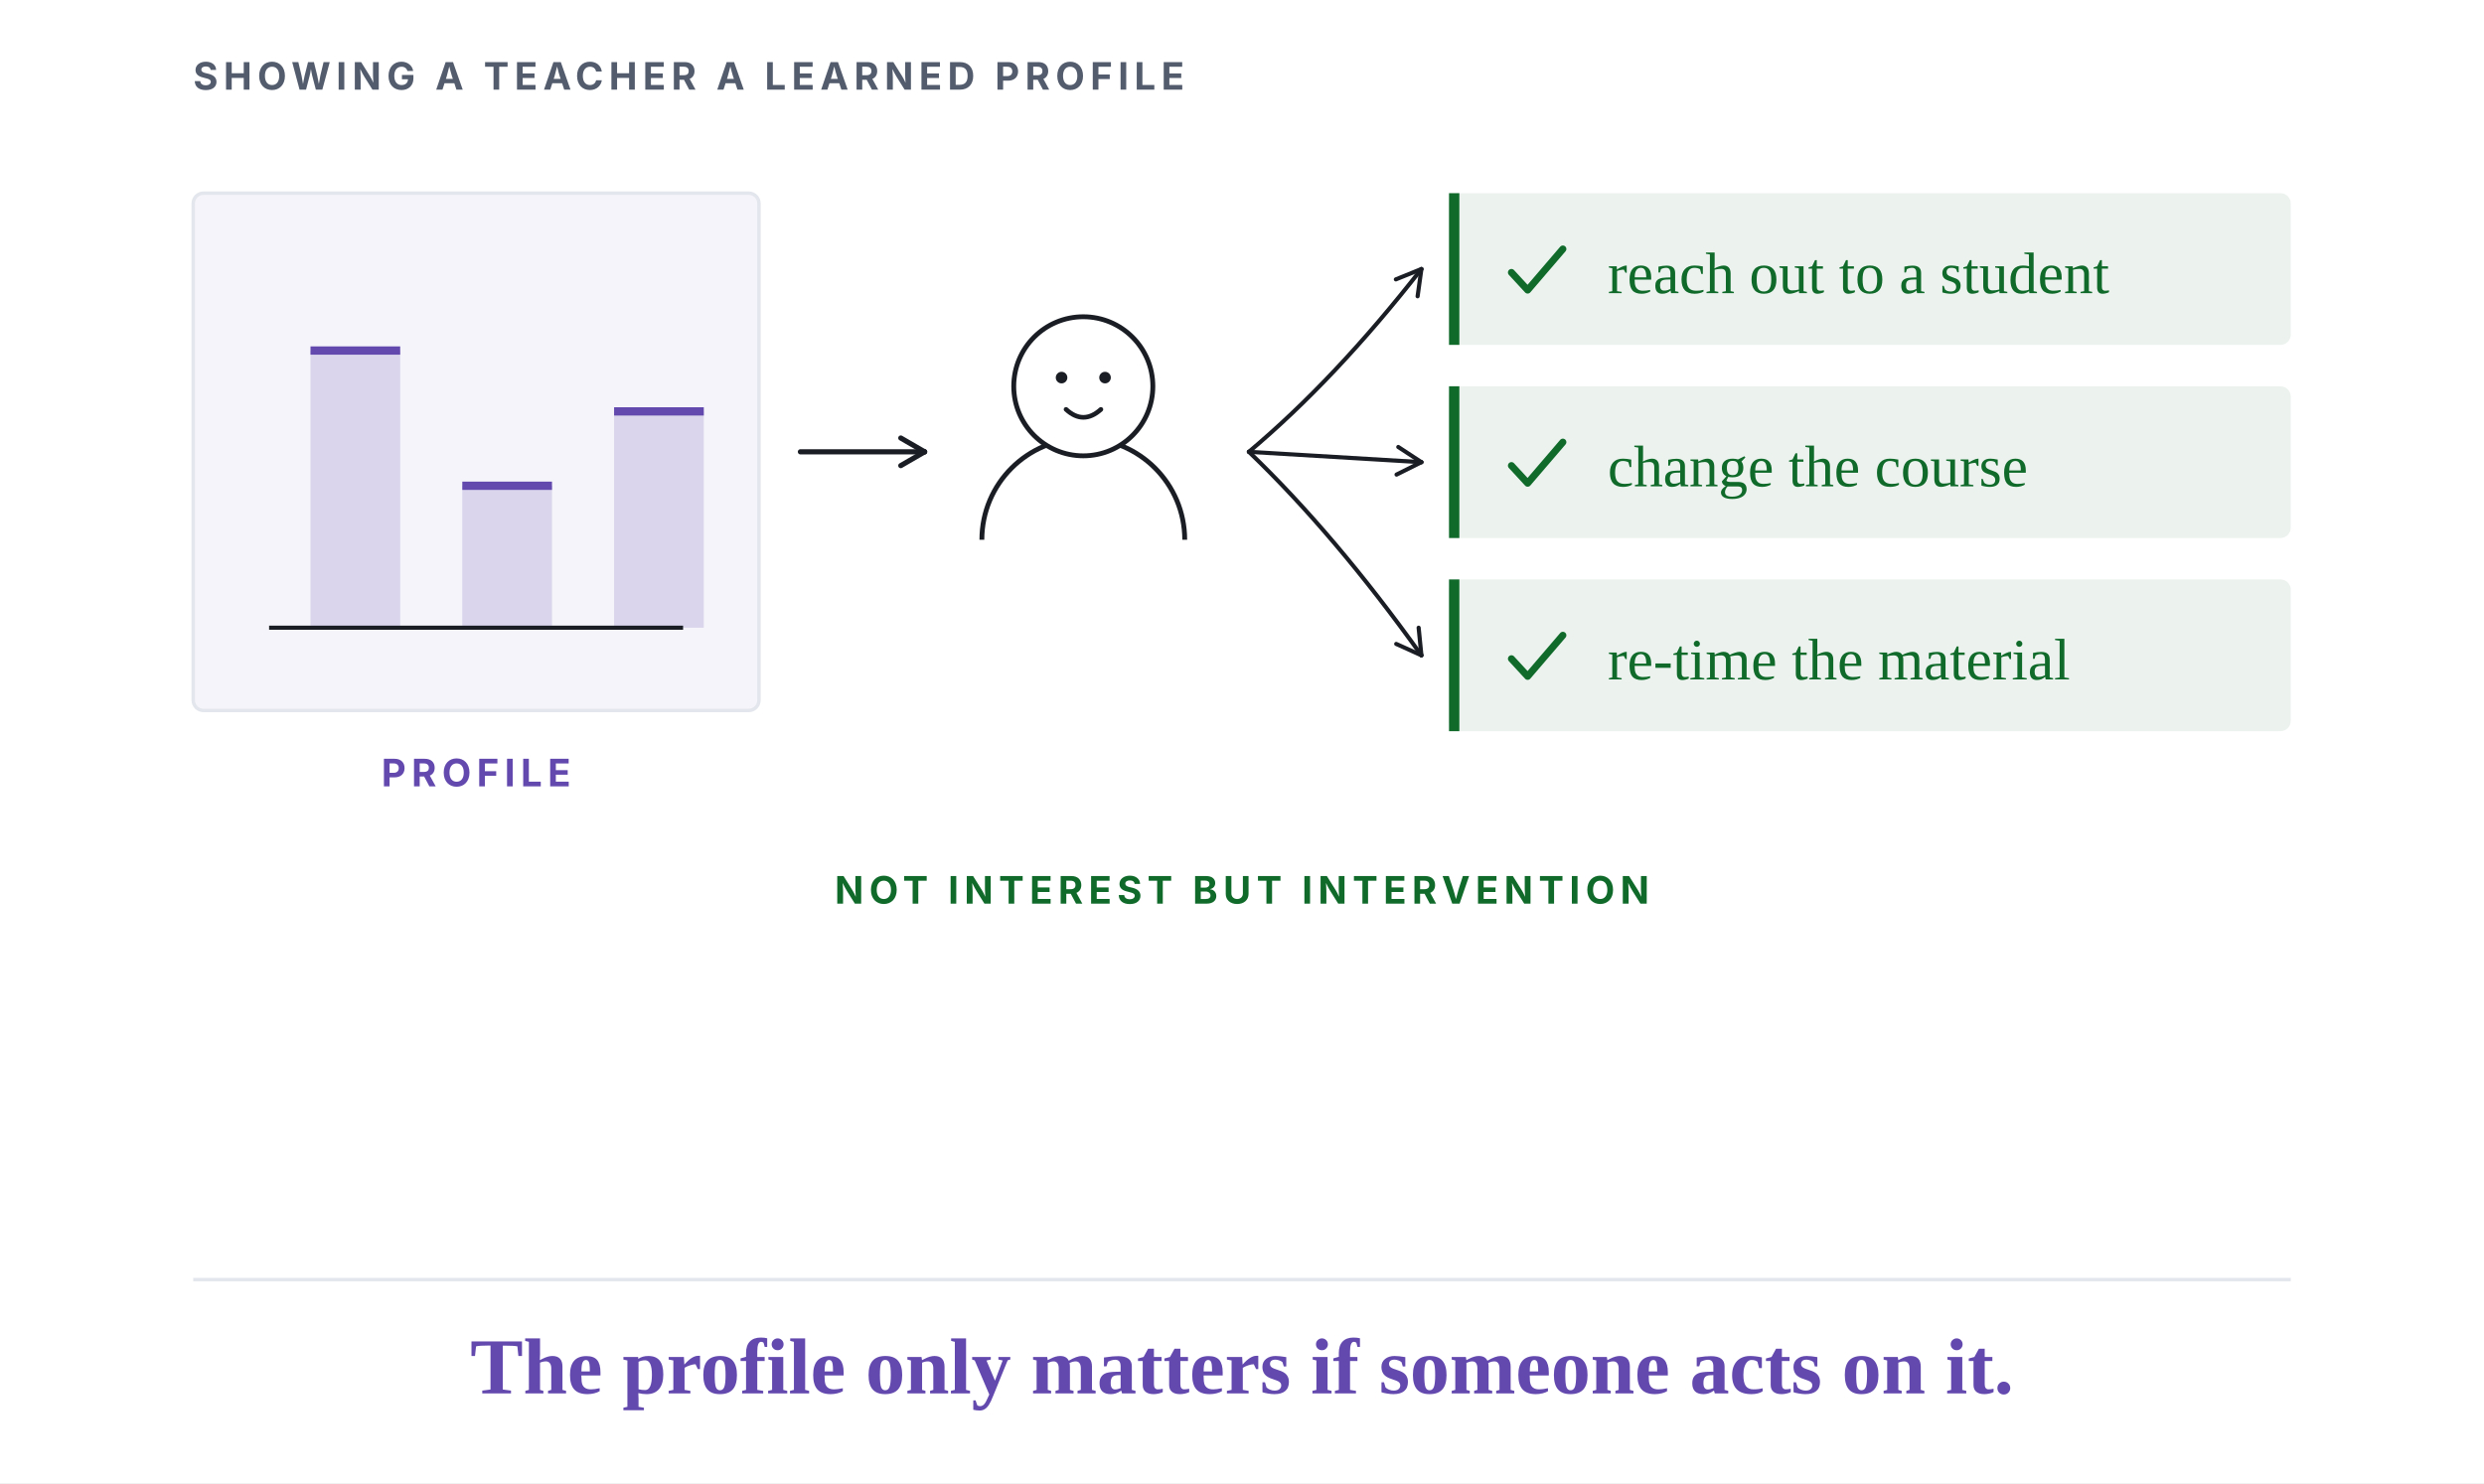
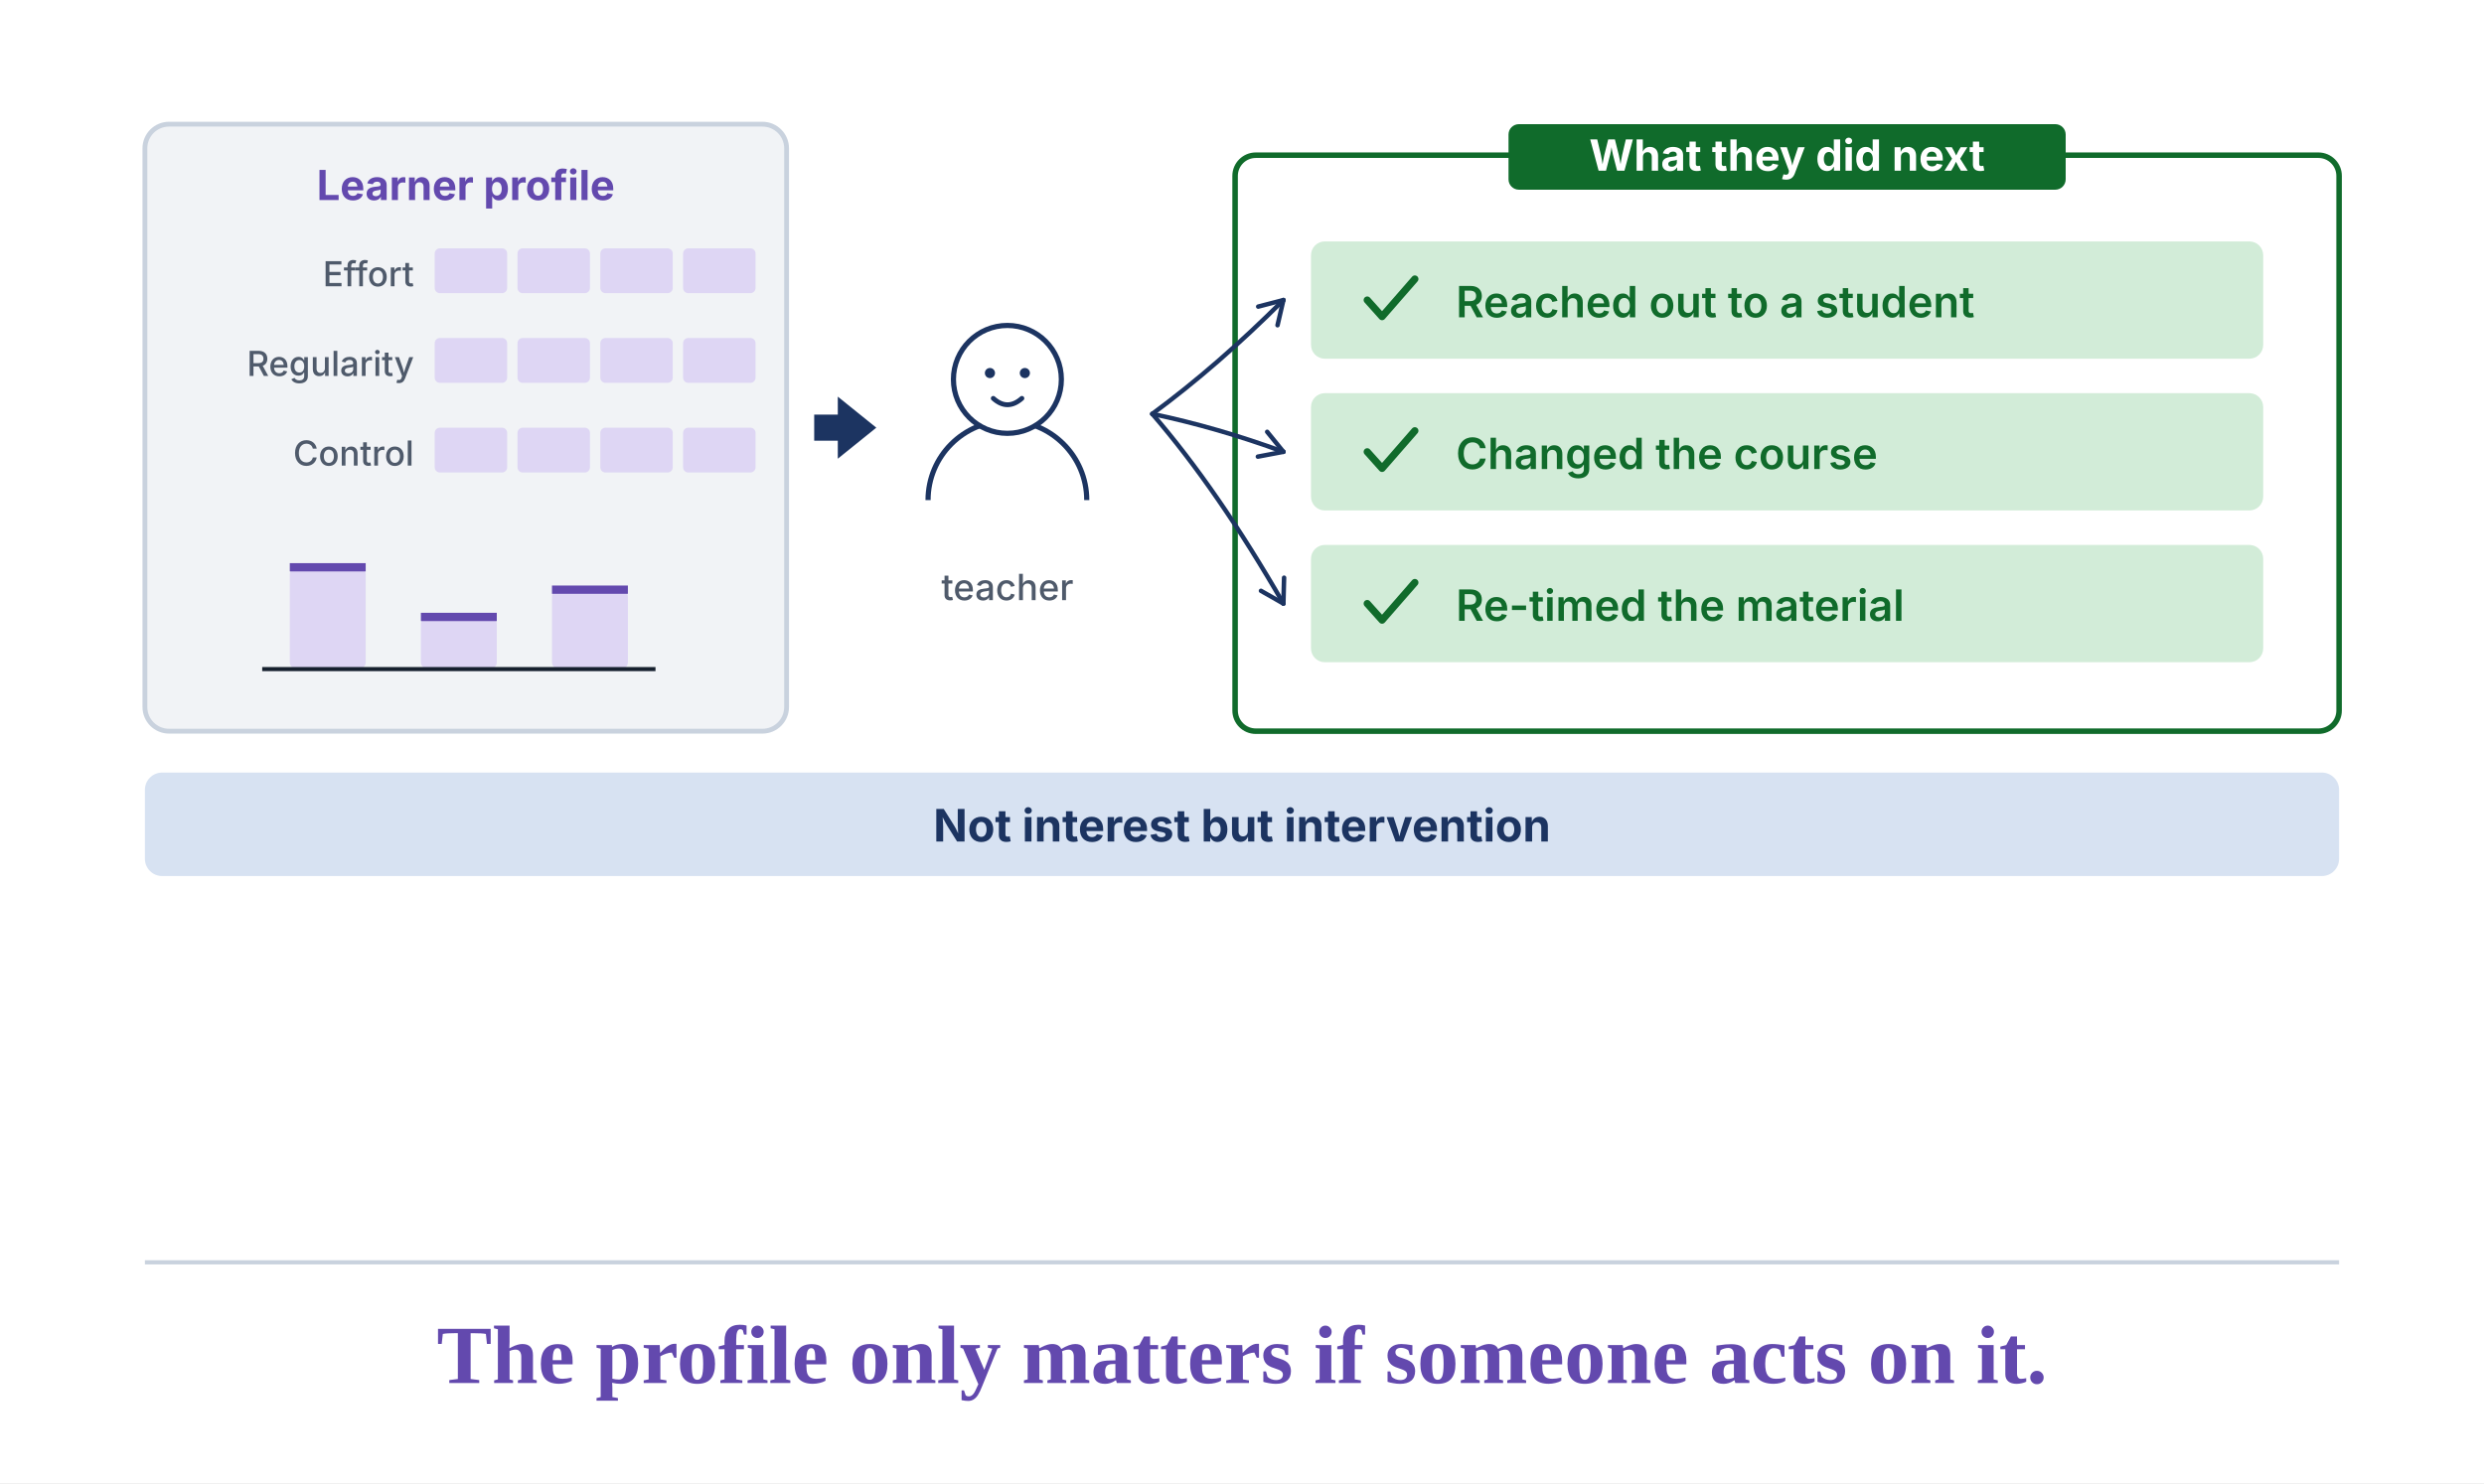
<svg xmlns="http://www.w3.org/2000/svg" class="wb" viewBox="0 0 720 430" role="img" aria-label="Showing teachers machine-learned learner profiles prompted concrete interventions and course changes, not just interest.">
  <rect width="720" height="430" fill="#ffffff" />
-   <text x="56" y="26" text-anchor="start" font-family="Inter,-apple-system,'Helvetica Neue',system-ui,sans-serif" font-size="11" font-weight="700" fill="#535c6d" letter-spacing="1.6">SHOWING A TEACHER A LEARNED PROFILE</text>
-   <rect x="56" y="56" width="164" height="150" rx="3" fill="#6349ae" fill-opacity="0.06" />
-   <rect x="56" y="56" width="164" height="150" rx="3" fill="none" stroke="#e3e6ec" stroke-width="1" />
-   <rect x="90" y="101.64" width="26" height="80.36" rx="0" fill="#6349ae" fill-opacity="0.18" />
-   <path d="M90 101.64 H116" fill="none" stroke="#6349ae" stroke-width="2.4" stroke-linecap="butt" stroke-linejoin="round" />
-   <rect x="134" y="140.84" width="26" height="41.16" rx="0" fill="#6349ae" fill-opacity="0.18" />
-   <path d="M134 140.84 H160" fill="none" stroke="#6349ae" stroke-width="2.4" stroke-linecap="butt" stroke-linejoin="round" />
-   <rect x="178" y="119.28" width="26" height="62.72" rx="0" fill="#6349ae" fill-opacity="0.18" />
-   <path d="M178 119.28 H204" fill="none" stroke="#6349ae" stroke-width="2.4" stroke-linecap="butt" stroke-linejoin="round" />
-   <path d="M78 182 H198" fill="none" stroke="#1a1d24" stroke-width="1.2" stroke-linecap="butt" stroke-linejoin="round" />
-   <text x="138" y="228" text-anchor="middle" font-family="Inter,-apple-system,'Helvetica Neue',system-ui,sans-serif" font-size="11" font-weight="700" fill="#6349ae" letter-spacing="1.6">PROFILE</text>
-   <path d="M232 131 L268 131" fill="none" stroke="#1a1d24" stroke-width="1.5" stroke-linecap="round" stroke-linejoin="round" />
-   <path d="M268 131 l-6.9 4.0" fill="none" stroke="#1a1d24" stroke-width="1.5" stroke-linecap="round" stroke-linejoin="round" />
-   <path d="M268 131 l-6.9 -4.0" fill="none" stroke="#1a1d24" stroke-width="1.5" stroke-linecap="round" stroke-linejoin="round" />
-   <path d="M284.6 156.5 a29.4 29.4 0 0 1 58.8 0" fill="#ffffff" stroke="#1a1d24" stroke-width="1.4" stroke-linecap="butt" stroke-linejoin="round" />
-   <circle cx="314" cy="112" r="20.16" fill="#ffffff" stroke="#1a1d24" stroke-width="1.4" />
-   <circle cx="307.7" cy="109.48" r="1.68" fill="#1a1d24" />
-   <circle cx="320.3" cy="109.48" r="1.68" fill="#1a1d24" />
-   <path d="M309.0 118.7 q5.0 4.6 10.1 0" fill="none" stroke="#1a1d24" stroke-width="1.344" stroke-linecap="round" stroke-linejoin="round" />
-   <rect x="420" y="56" width="244" height="44" rx="3" fill="#106b2b" fill-opacity="0.08" />
-   <path d="M421.5 56 V100" fill="none" stroke="#106b2b" stroke-width="3" stroke-linecap="butt" stroke-linejoin="round" />
-   <path d="M438.1 79 l4.7 5.1 l10.2 -11.9" fill="none" stroke="#106b2b" stroke-width="2.04" stroke-linecap="round" stroke-linejoin="round" />
-   <text x="466" y="85" text-anchor="start" font-family="Fraunces,Georgia,'Times New Roman',serif" font-size="17" font-weight="500" fill="#106b2b">reach out to a student</text>
-   <path d="M362 131 Q387 110 412 78" fill="none" stroke="#1a1d24" stroke-width="1.2" stroke-linecap="round" stroke-linejoin="round" />
-   <path d="M412 78 l-1.1 7.9" fill="none" stroke="#1a1d24" stroke-width="1.2" stroke-linecap="round" stroke-linejoin="round" />
-   <path d="M412 78 l-7.4 3.0" fill="none" stroke="#1a1d24" stroke-width="1.2" stroke-linecap="round" stroke-linejoin="round" />
-   <rect x="420" y="112" width="244" height="44" rx="3" fill="#106b2b" fill-opacity="0.08" />
-   <path d="M421.5 112 V156" fill="none" stroke="#106b2b" stroke-width="3" stroke-linecap="butt" stroke-linejoin="round" />
-   <path d="M438.1 135 l4.7 5.1 l10.2 -11.9" fill="none" stroke="#106b2b" stroke-width="2.04" stroke-linecap="round" stroke-linejoin="round" />
-   <text x="466" y="141" text-anchor="start" font-family="Fraunces,Georgia,'Times New Roman',serif" font-size="17" font-weight="500" fill="#106b2b">change the course</text>
-   <path d="M362 131 L412 134" fill="none" stroke="#1a1d24" stroke-width="1.2" stroke-linecap="round" stroke-linejoin="round" />
-   <path d="M412 134 l-7.2 3.6" fill="none" stroke="#1a1d24" stroke-width="1.2" stroke-linecap="round" stroke-linejoin="round" />
-   <path d="M412 134 l-6.7 -4.4" fill="none" stroke="#1a1d24" stroke-width="1.2" stroke-linecap="round" stroke-linejoin="round" />
-   <rect x="420" y="168" width="244" height="44" rx="3" fill="#106b2b" fill-opacity="0.08" />
-   <path d="M421.5 168 V212" fill="none" stroke="#106b2b" stroke-width="3" stroke-linecap="butt" stroke-linejoin="round" />
-   <path d="M438.1 191 l4.7 5.1 l10.2 -11.9" fill="none" stroke="#106b2b" stroke-width="2.04" stroke-linecap="round" stroke-linejoin="round" />
-   <text x="466" y="197" text-anchor="start" font-family="Fraunces,Georgia,'Times New Roman',serif" font-size="17" font-weight="500" fill="#106b2b">re-time the material</text>
-   <path d="M362 131 Q387 155 412 190" fill="none" stroke="#1a1d24" stroke-width="1.2" stroke-linecap="round" stroke-linejoin="round" />
-   <path d="M412 190 l-7.3 -3.3" fill="none" stroke="#1a1d24" stroke-width="1.2" stroke-linecap="round" stroke-linejoin="round" />
-   <path d="M412 190 l-0.8 -8.0" fill="none" stroke="#1a1d24" stroke-width="1.2" stroke-linecap="round" stroke-linejoin="round" />
-   <text x="360.0" y="262" text-anchor="middle" font-family="Inter,-apple-system,'Helvetica Neue',system-ui,sans-serif" font-size="11" font-weight="700" fill="#106b2b" letter-spacing="1.6">NOT INTEREST BUT INTERVENTION</text>
-   <path d="M56 371 H664" fill="none" stroke="#e3e6ec" stroke-width="1" stroke-linecap="butt" stroke-linejoin="round" />
-   <text x="360.0" y="404" text-anchor="middle" font-family="Fraunces,Georgia,'Times New Roman',serif" font-size="23" font-weight="600" fill="#6349ae">The profile only matters if someone acts on it.</text>
+   <g transform="translate(0 -40)">
+     <rect x="42" y="76" width="186" height="176" rx="7" fill="#f1f3f6" stroke="#c9d2de" stroke-width="1.4" />
+     <text x="135" y="98" text-anchor="middle" font-family="Inter,-apple-system,'Helvetica Neue',system-ui,sans-serif" font-size="12" font-weight="700" fill="#6349ae">Learner profile</text>
+     <text x="120" y="123" text-anchor="end" font-family="Inter,-apple-system,'Helvetica Neue',system-ui,sans-serif" font-size="10" font-weight="500" fill="#4f5a6b">Effort</text>
+     <rect x="126" y="112" width="21" height="13" rx="1.5" fill="#ded6f4" />
+     <rect x="150" y="112" width="21" height="13" rx="1.5" fill="#ded6f4" />
+     <rect x="174" y="112" width="21" height="13" rx="1.5" fill="#ded6f4" />
+     <rect x="198" y="112" width="21" height="13" rx="1.5" fill="#ded6f4" />
+     <text x="120" y="149" text-anchor="end" font-family="Inter,-apple-system,'Helvetica Neue',system-ui,sans-serif" font-size="10" font-weight="500" fill="#4f5a6b">Regularity</text>
+     <rect x="126" y="138" width="21" height="13" rx="1.5" fill="#ded6f4" />
+     <rect x="150" y="138" width="21" height="13" rx="1.5" fill="#ded6f4" />
+     <rect x="174" y="138" width="21" height="13" rx="1.5" fill="#ded6f4" />
+     <rect x="198" y="138" width="21" height="13" rx="1.5" fill="#ded6f4" />
+     <text x="120" y="175" text-anchor="end" font-family="Inter,-apple-system,'Helvetica Neue',system-ui,sans-serif" font-size="10" font-weight="500" fill="#4f5a6b">Control</text>
+     <rect x="126" y="164" width="21" height="13" rx="1.5" fill="#ded6f4" />
+     <rect x="150" y="164" width="21" height="13" rx="1.5" fill="#ded6f4" />
+     <rect x="174" y="164" width="21" height="13" rx="1.5" fill="#ded6f4" />
+     <rect x="198" y="164" width="21" height="13" rx="1.5" fill="#ded6f4" />
+     <rect x="84" y="204.48" width="22" height="29.52" rx="2" fill="#ded6f4" />
+     <path d="M84 204.48 H106" fill="none" stroke="#6349ae" stroke-width="2.4" stroke-linecap="butt" stroke-linejoin="round" />
+     <rect x="122" y="218.88" width="22" height="15.12" rx="2" fill="#ded6f4" />
+     <path d="M122 218.88 H144" fill="none" stroke="#6349ae" stroke-width="2.4" stroke-linecap="butt" stroke-linejoin="round" />
+     <rect x="160" y="210.96" width="22" height="23.04" rx="2" fill="#ded6f4" />
+     <path d="M160 210.96 H182" fill="none" stroke="#6349ae" stroke-width="2.4" stroke-linecap="butt" stroke-linejoin="round" />
+     <path d="M76 234 H190" fill="none" stroke="#16202e" stroke-width="1.2" stroke-linecap="butt" stroke-linejoin="round" />
+     <path d="M236 160.22 H242.84 V155.0 L254 164 L242.84 173.0 V167.78 H236 Z" fill="#1c3461" />
+     <path d="M269.0 185.0 a23.0 23.0 0 0 1 46.0 0" fill="#ffffff" stroke="#1c3461" stroke-width="1.5" stroke-linecap="butt" stroke-linejoin="round" />
+     <circle cx="292" cy="150" r="15.64" fill="#ffffff" stroke="#1c3461" stroke-width="1.5" />
+     <circle cx="286.94" cy="148.16" r="1.472" fill="#1c3461" />
+     <circle cx="297.06" cy="148.16" r="1.472" fill="#1c3461" />
+     <path d="M287.9 155.5 q4.1 3.7 8.3 0" fill="none" stroke="#1c3461" stroke-width="1.4" stroke-linecap="round" stroke-linejoin="round" />
+     <text x="292" y="214" text-anchor="middle" font-family="Inter,-apple-system,'Helvetica Neue',system-ui,sans-serif" font-size="10.5" font-weight="500" fill="#4f5a6b">teacher</text>
+     <rect x="358" y="85" width="320" height="167" rx="6" fill="none" stroke="#106b2b" stroke-width="1.6" />
+     <rect x="437.25" y="76" width="161.5" height="19" rx="3" fill="#106b2b" />
+     <text x="518.0" y="89.5" text-anchor="middle" font-family="Inter,-apple-system,'Helvetica Neue',system-ui,sans-serif" font-size="12.5" font-weight="700" fill="#ffffff">What they did next</text>
+     <rect x="380" y="110" width="276" height="34" rx="4" fill="#d2ecd8" />
+     <path d="M396.3 127 l4.3 4.8 l9.5 -10.9" fill="none" stroke="#106b2b" stroke-width="2.09" stroke-linecap="round" stroke-linejoin="round" />
+     <text x="422" y="132" text-anchor="start" font-family="Inter,-apple-system,'Helvetica Neue',system-ui,sans-serif" font-size="12.5" font-weight="600" fill="#106b2b">Reached out to a student</text>
+     <path d="M334 160 Q353 146 372 127" fill="none" stroke="#1c3461" stroke-width="1.3" stroke-linecap="round" stroke-linejoin="round" />
+     <path d="M372 127 l-1.7 7.3" fill="none" stroke="#1c3461" stroke-width="1.3" stroke-linecap="round" stroke-linejoin="round" />
+     <path d="M372 127 l-7.3 1.9" fill="none" stroke="#1c3461" stroke-width="1.3" stroke-linecap="round" stroke-linejoin="round" />
+     <rect x="380" y="154" width="276" height="34" rx="4" fill="#d2ecd8" />
+     <path d="M396.3 171 l4.3 4.8 l9.5 -10.9" fill="none" stroke="#106b2b" stroke-width="2.09" stroke-linecap="round" stroke-linejoin="round" />
+     <text x="422" y="176" text-anchor="start" font-family="Inter,-apple-system,'Helvetica Neue',system-ui,sans-serif" font-size="12.5" font-weight="600" fill="#106b2b">Changed the course</text>
+     <path d="M334 160 Q353 164 372 171" fill="none" stroke="#1c3461" stroke-width="1.3" stroke-linecap="round" stroke-linejoin="round" />
+     <path d="M372 171 l-7.4 1.4" fill="none" stroke="#1c3461" stroke-width="1.3" stroke-linecap="round" stroke-linejoin="round" />
+     <path d="M372 171 l-4.7 -5.8" fill="none" stroke="#1c3461" stroke-width="1.3" stroke-linecap="round" stroke-linejoin="round" />
+     <rect x="380" y="198" width="276" height="34" rx="4" fill="#d2ecd8" />
+     <path d="M396.3 215 l4.3 4.8 l9.5 -10.9" fill="none" stroke="#106b2b" stroke-width="2.09" stroke-linecap="round" stroke-linejoin="round" />
+     <text x="422" y="220" text-anchor="start" font-family="Inter,-apple-system,'Helvetica Neue',system-ui,sans-serif" font-size="12.5" font-weight="600" fill="#106b2b">Re-timed the material</text>
+     <path d="M334 160 Q353 182 372 215" fill="none" stroke="#1c3461" stroke-width="1.3" stroke-linecap="round" stroke-linejoin="round" />
+     <path d="M372 215 l-6.5 -3.7" fill="none" stroke="#1c3461" stroke-width="1.3" stroke-linecap="round" stroke-linejoin="round" />
+     <path d="M372 215 l0.2 -7.5" fill="none" stroke="#1c3461" stroke-width="1.3" stroke-linecap="round" stroke-linejoin="round" />
+     <rect x="42" y="264" width="636" height="30" rx="5" fill="#d7e2f2" />
+     <text x="360.0" y="284" text-anchor="middle" font-family="Inter,-apple-system,'Helvetica Neue',system-ui,sans-serif" font-size="13" font-weight="700" fill="#1c3461">Not interest but intervention</text>
+   </g>
+   <path d="M42 366 H678" fill="none" stroke="#c9d2de" stroke-width="1.2" stroke-linecap="butt" stroke-linejoin="round" />
+   <text x="360.0" y="401" text-anchor="middle" font-family="Fraunces,Georgia,'Times New Roman',serif" font-size="24" font-weight="600" fill="#6349ae">The profile only matters if someone acts on it.</text>
</svg>
